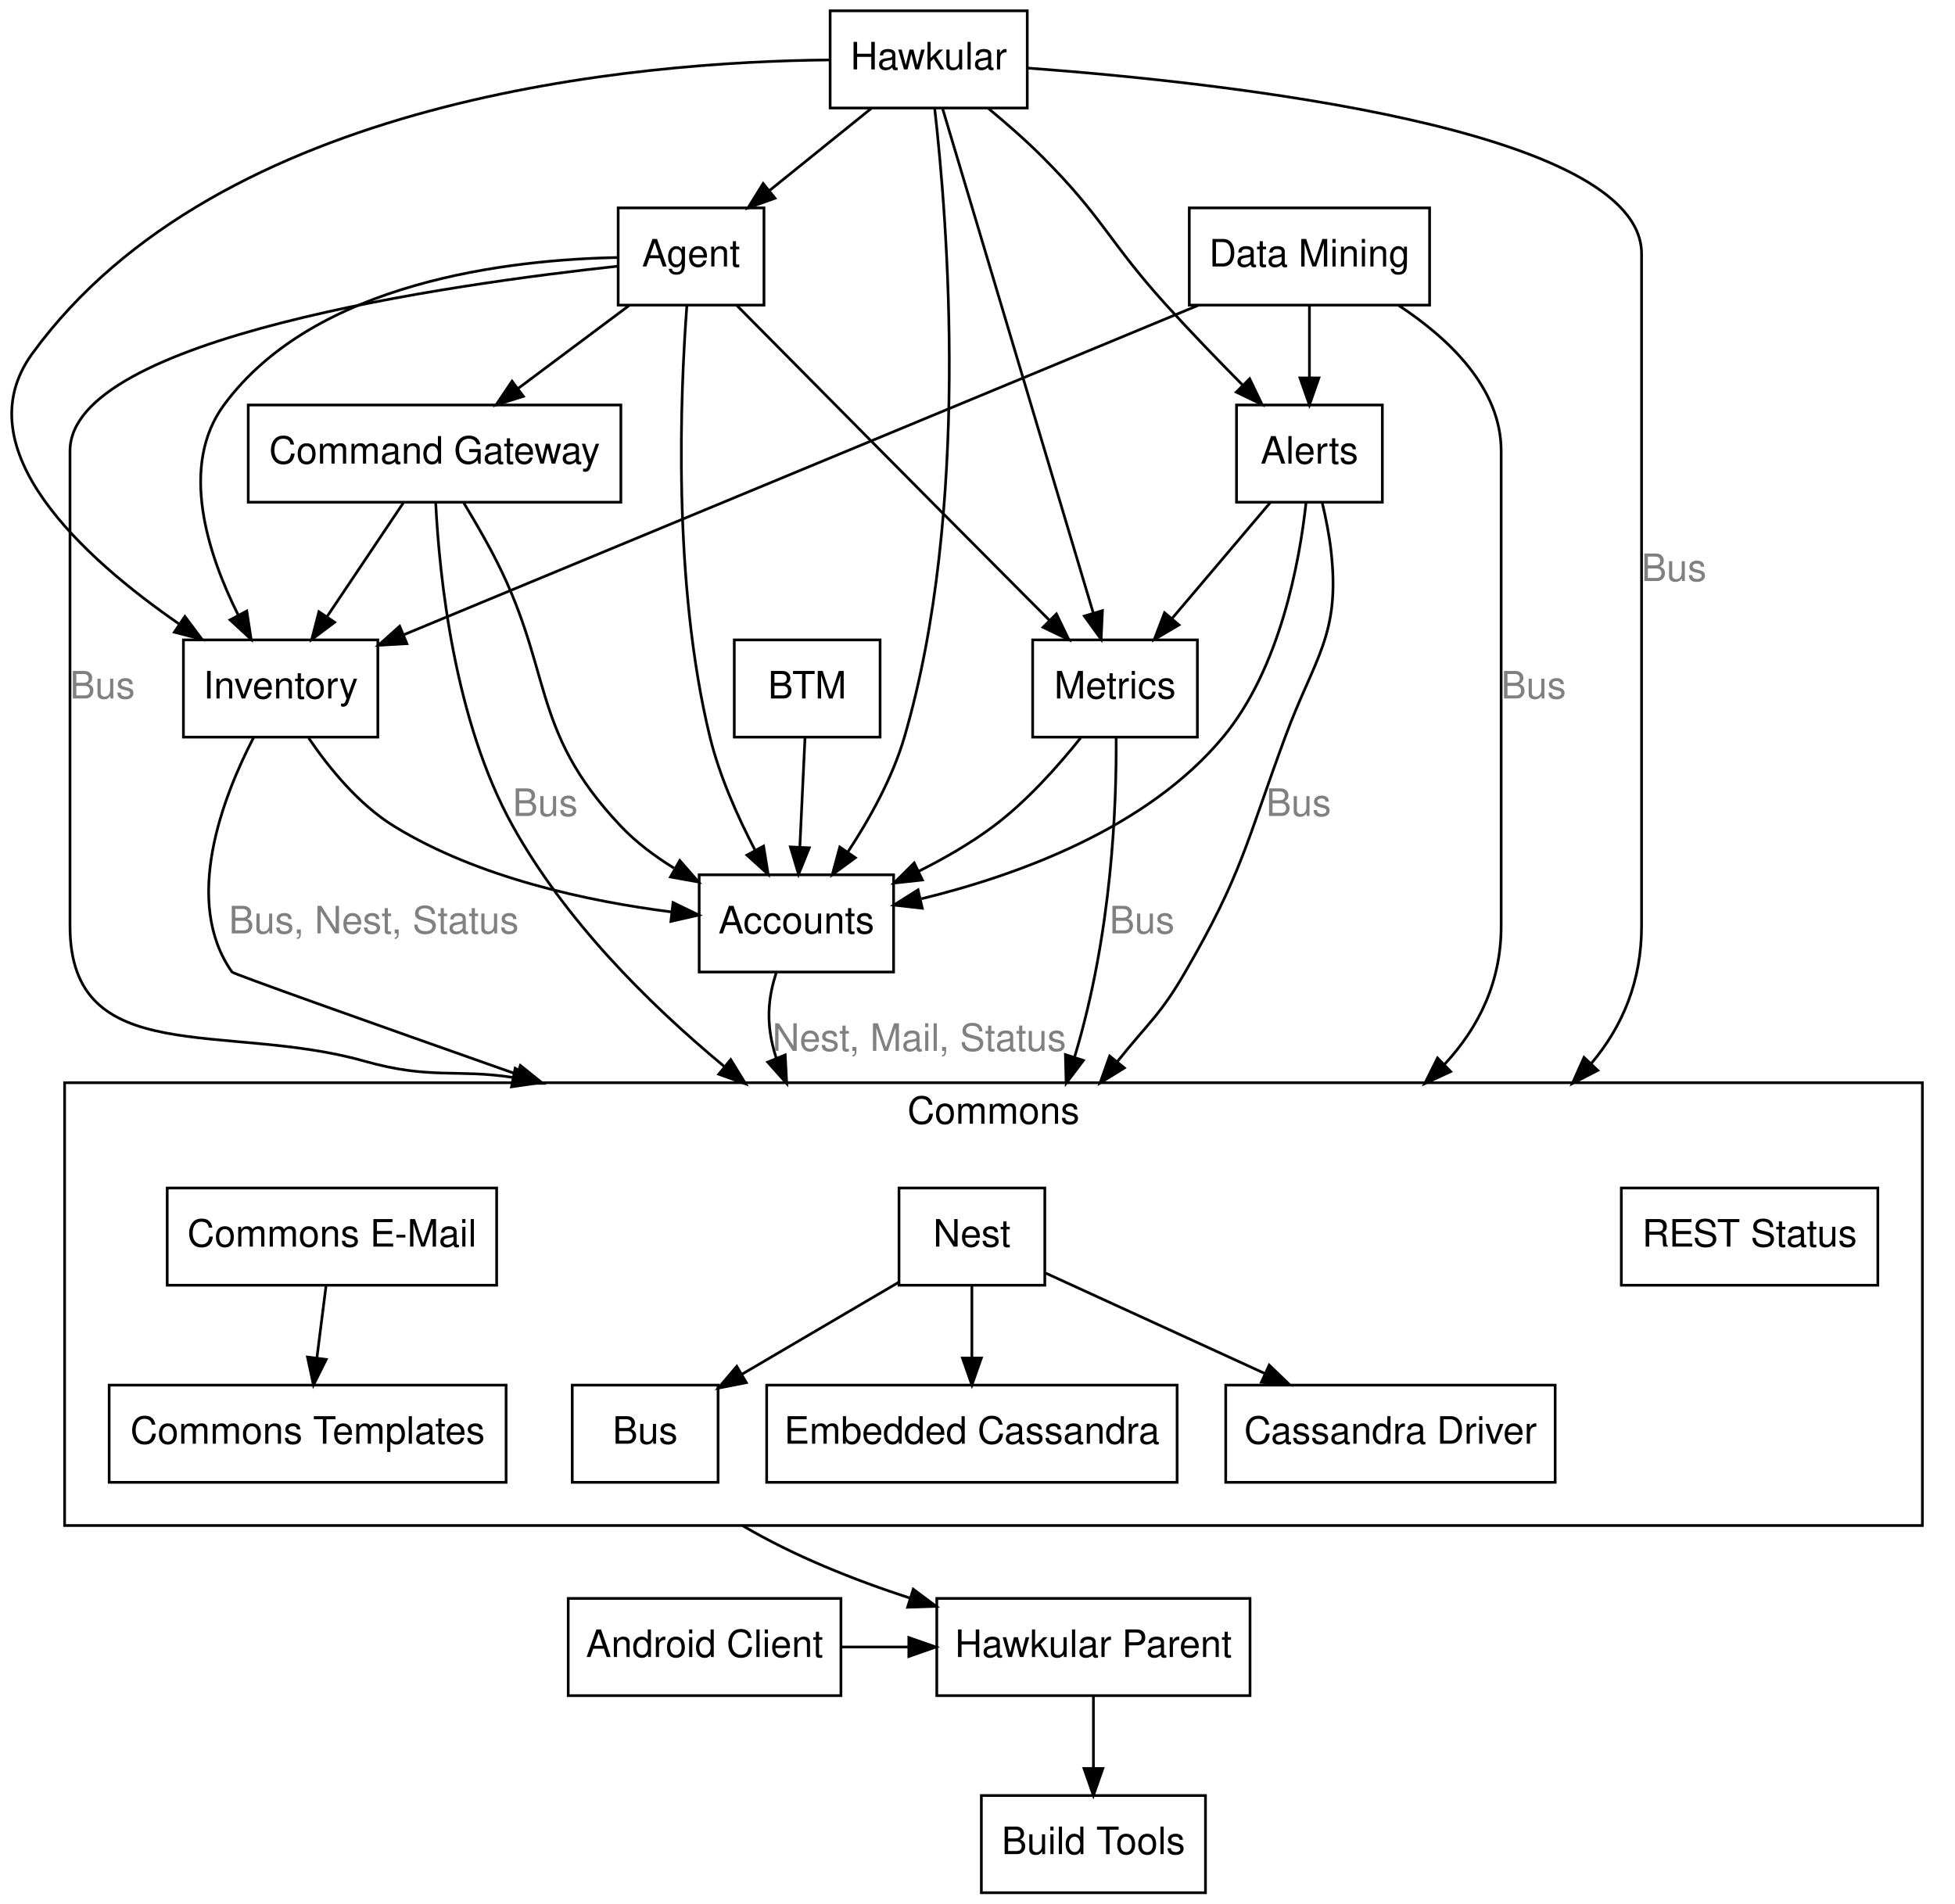
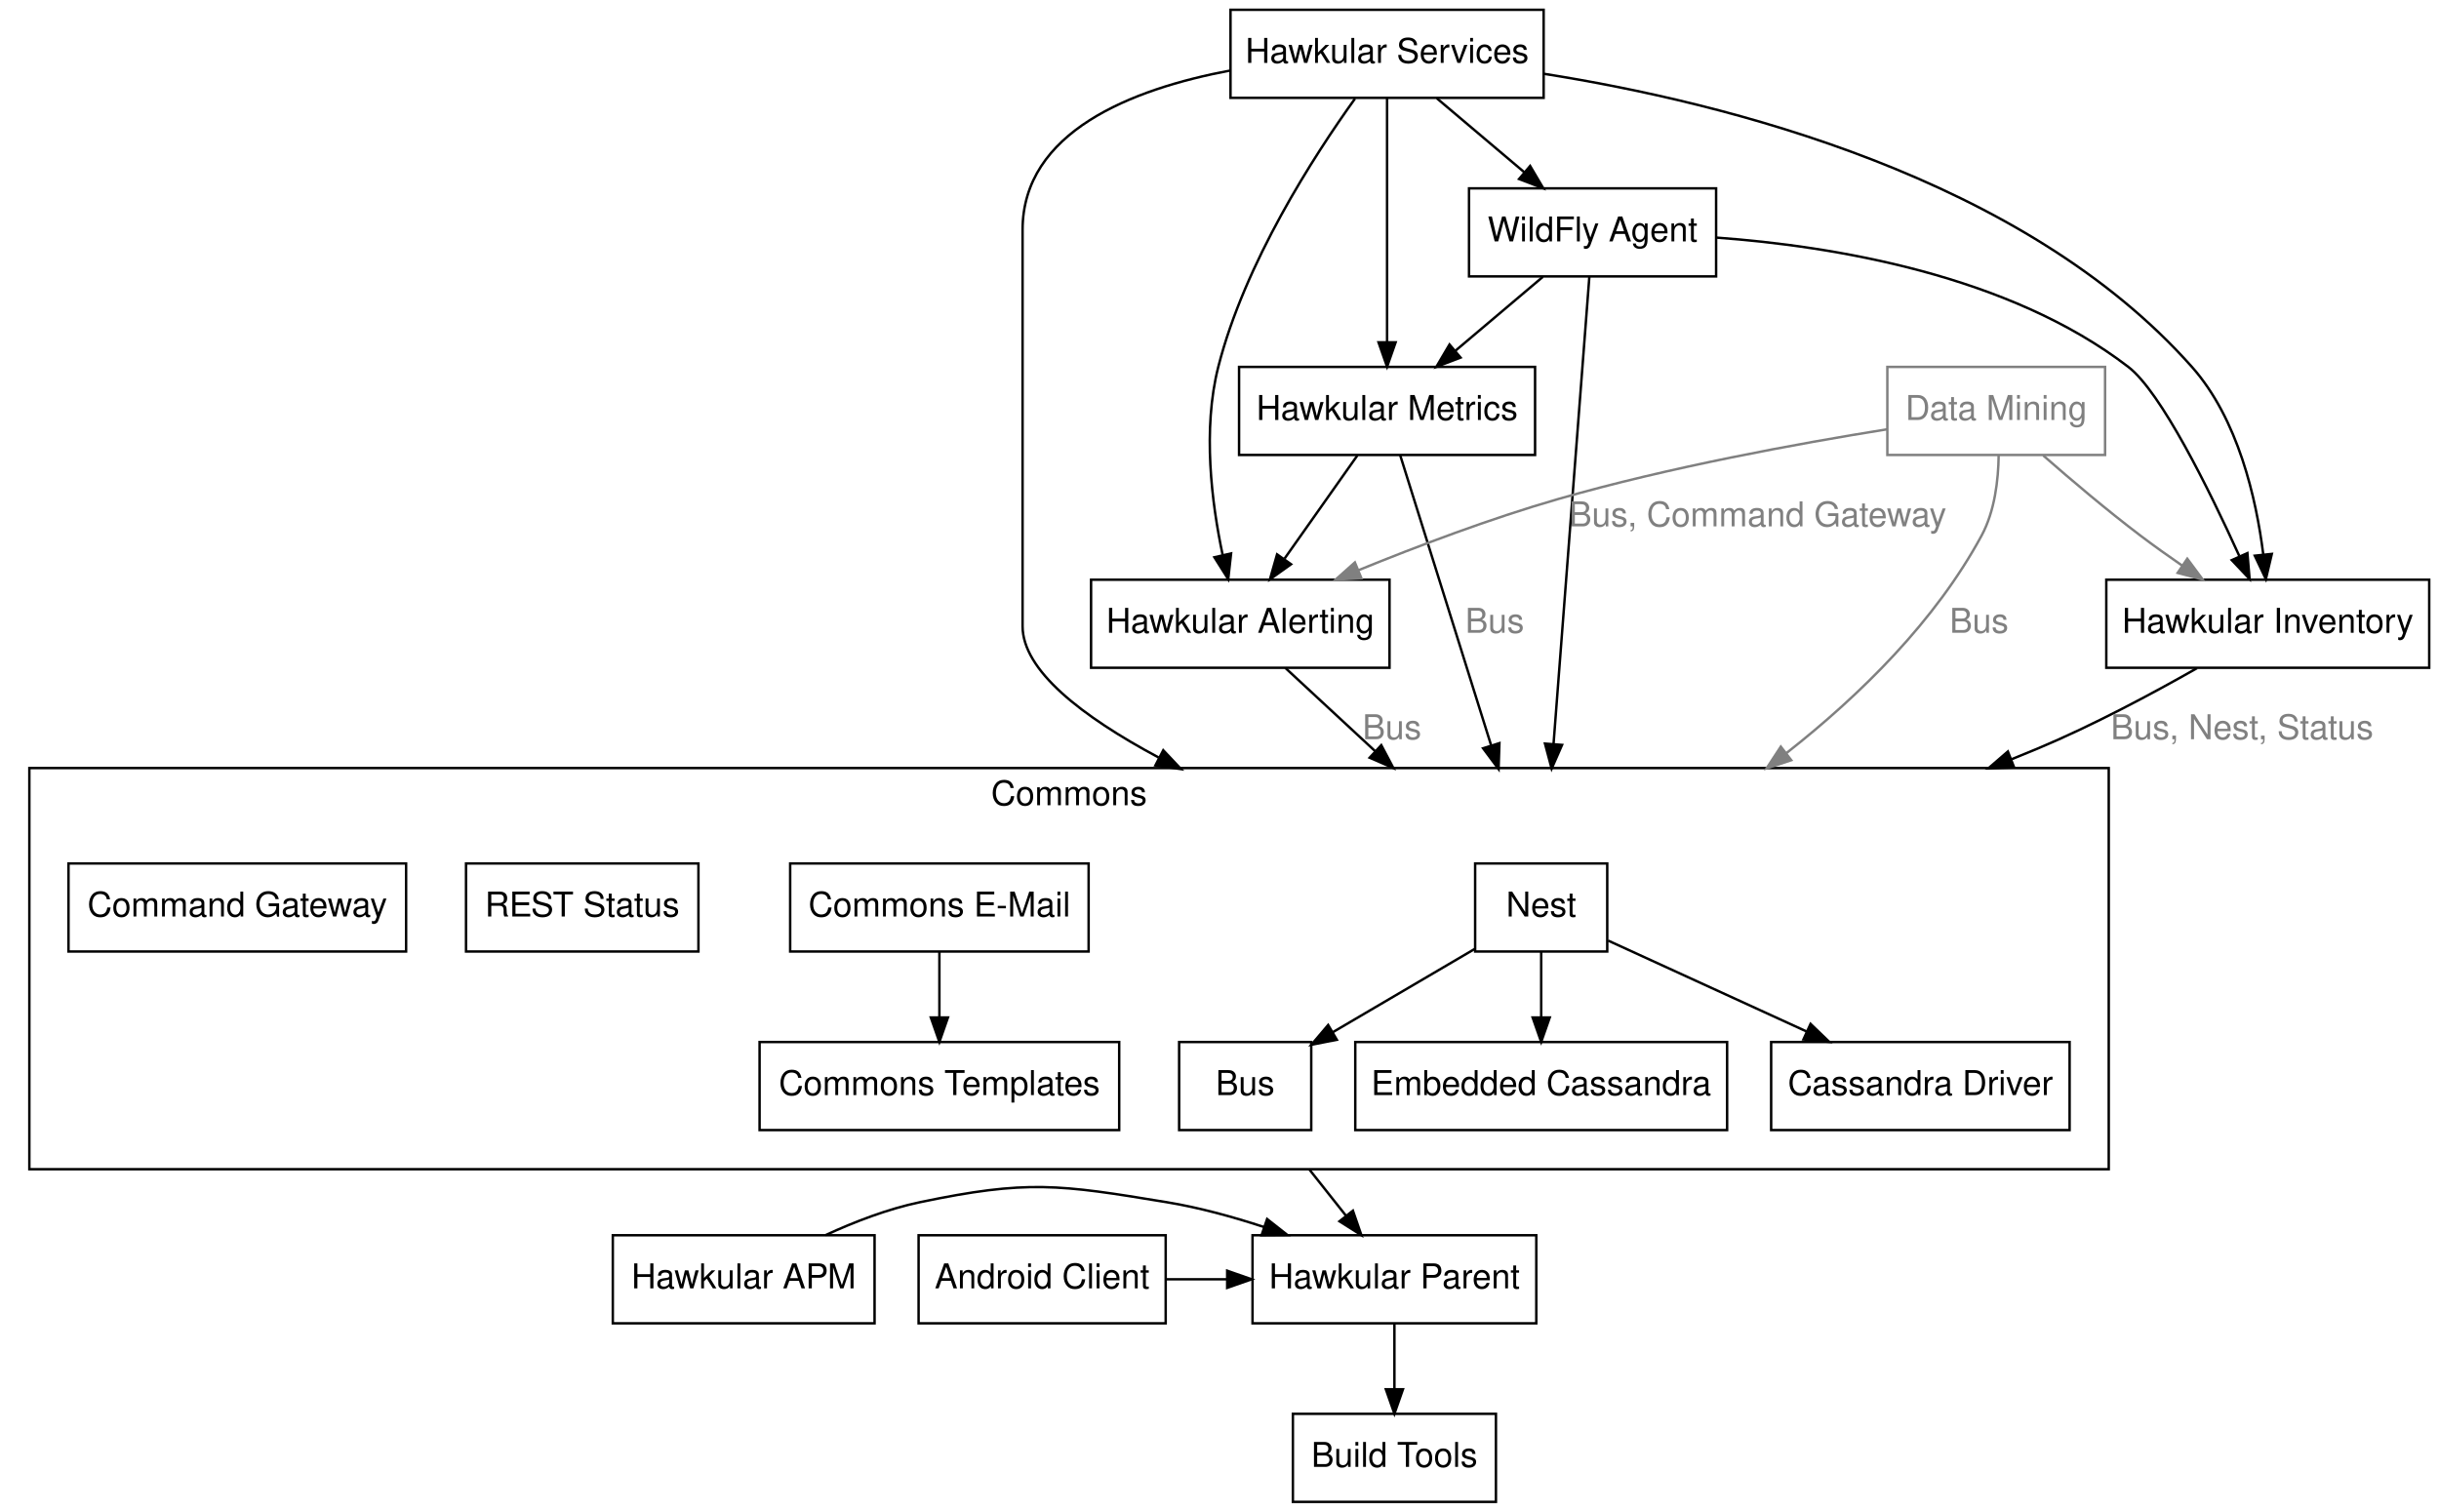
- <svg xmlns="http://www.w3.org/2000/svg" width="724pt" height="705pt" viewBox="0.00 0.00 723.85 705.00">
-   <g id="graph0" class="graph" transform="scale(1 1) rotate(0) translate(4 701)">
+ <svg xmlns="http://www.w3.org/2000/svg" width="997pt" height="618pt" viewBox="0.00 0.00 997.00 618.00">
+   <g id="graph0" class="graph" transform="scale(1 1) rotate(0) translate(4 614)">
    <g id="clust1" class="cluster">
-       <polygon fill="none" stroke="black" points="19.851,-136 19.851,-300 707.851,-300 707.851,-136 19.851,-136" />
-       <text text-anchor="middle" x="363.851" y="-284.8" font-family="Helvetica,sans-Serif" font-size="14.00">Commons</text>
+       <polygon fill="none" stroke="black" points="8,-136 8,-300 858,-300 858,-136 8,-136" />
+       <text text-anchor="middle" x="433" y="-284.8" font-family="Helvetica,sans-Serif" font-size="14.00">Commons</text>
    </g>
    <g id="clust2" class="cluster" />
    <g id="clust3" class="cluster" />
    <g id="clust5" class="cluster" />
+     <g id="clust6" class="cluster" />
    <g id="node1" class="node">
-       <polygon fill="none" stroke="black" points="376.351,-697 303.351,-697 303.351,-661 376.351,-661 376.351,-697" />
-       <text text-anchor="middle" x="339.851" y="-675.3" font-family="Helvetica,sans-Serif" font-size="14.00">Hawkular</text>
+       <polygon fill="none" stroke="black" points="627,-610 499,-610 499,-574 627,-574 627,-610" />
+       <text text-anchor="middle" x="563" y="-588.3" font-family="Helvetica,sans-Serif" font-size="14.00">Hawkular Services</text>
    </g>
    <g id="node2" class="node">
-       <polygon fill="none" stroke="black" points="326.851,-377 254.851,-377 254.851,-341 326.851,-341 326.851,-377" />
-       <text text-anchor="middle" x="290.851" y="-355.3" font-family="Helvetica,sans-Serif" font-size="14.00">Accounts</text>
+       <polygon fill="none" stroke="black" points="697.5,-537 596.5,-537 596.5,-501 697.5,-501 697.5,-537" />
+       <text text-anchor="middle" x="647" y="-515.3" font-family="Helvetica,sans-Serif" font-size="14.00">WildFly Agent</text>
    </g>
    <g id="edge11" class="edge">
-       <path fill="none" stroke="black" d="M342.063,-660.87C346.777,-619.715 355.481,-512.428 330.851,-428 326.437,-412.87 317.909,-397.603 309.858,-385.378" />
-       <polygon fill="black" stroke="black" points="312.692,-383.322 304.145,-377.06 306.921,-387.285 312.692,-383.322" />
+       <path fill="none" stroke="black" d="M583.334,-573.813C594.065,-564.743 607.394,-553.477 619.078,-543.6" />
+       <polygon fill="black" stroke="black" points="621.475,-546.157 626.853,-537.029 616.956,-540.811 621.475,-546.157" />
    </g>
    <g id="node3" class="node">
-       <polygon fill="none" stroke="black" points="278.851,-624 224.851,-624 224.851,-588 278.851,-588 278.851,-624" />
-       <text text-anchor="middle" x="251.851" y="-602.3" font-family="Helvetica,sans-Serif" font-size="14.00">Agent</text>
+       <polygon fill="none" stroke="black" points="564,-377 442,-377 442,-341 564,-341 564,-377" />
+       <text text-anchor="middle" x="503" y="-355.3" font-family="Helvetica,sans-Serif" font-size="14.00">Hawkular Alerting</text>
    </g>
    <g id="edge12" class="edge">
-       <path fill="none" stroke="black" d="M318.548,-660.813C307.199,-651.656 293.074,-640.26 280.749,-630.316" />
-       <polygon fill="black" stroke="black" points="282.938,-627.584 272.957,-624.029 278.542,-633.032 282.938,-627.584" />
+       <path fill="none" stroke="black" d="M549.896,-573.685C533.088,-550.279 504.815,-506.56 494,-464 487.509,-438.456 491.297,-408.371 495.781,-387.148" />
+       <polygon fill="black" stroke="black" points="499.235,-387.745 498.066,-377.215 492.413,-386.176 499.235,-387.745" />
+     </g>
+     <g id="node7" class="node">
+       <polygon fill="none" stroke="black" points="989,-377 857,-377 857,-341 989,-341 989,-377" />
+       <text text-anchor="middle" x="923" y="-355.3" font-family="Helvetica,sans-Serif" font-size="14.00">Hawkular Inventory</text>
+     </g>
+     <g id="edge14" class="edge">
+       <path fill="none" stroke="black" d="M627.048,-583.842C701.598,-572.056 823.246,-541.53 892,-464 910.885,-442.704 918.277,-410.324 921.163,-387.359" />
+       <polygon fill="black" stroke="black" points="924.663,-387.548 922.224,-377.238 917.701,-386.819 924.663,-387.548" />
+     </g>
+     <g id="node8" class="node">
+       <polygon fill="none" stroke="black" points="623.5,-464 502.5,-464 502.5,-428 623.5,-428 623.5,-464" />
+       <text text-anchor="middle" x="563" y="-442.3" font-family="Helvetica,sans-Serif" font-size="14.00">Hawkular Metrics</text>
+     </g>
+     <g id="edge15" class="edge">
+       <path fill="none" stroke="black" d="M563,-573.916C563,-549.341 563,-503.753 563,-474.427" />
+       <polygon fill="black" stroke="black" points="566.5,-474.062 563,-464.062 559.5,-474.062 566.5,-474.062" />
+     </g>
+     <g id="node13" class="node">
+       <polygon fill="none" stroke="black" points="653,-261 599,-261 599,-225 653,-225 653,-261" />
+       <text text-anchor="middle" x="626" y="-239.3" font-family="Helvetica,sans-Serif" font-size="14.00">Nest</text>
+     </g>
+     <g id="edge13" class="edge">
+       <path fill="none" stroke="black" d="M498.946,-585.188C458.562,-577.59 414,-560.117 414,-520 414,-520 414,-520 414,-358 414,-340.044 437.89,-321.297 469.63,-304.313" />
+       <polygon fill="black" stroke="black" points="471.51,-307.281 478.778,-299.572 468.289,-301.066 471.51,-307.281" />
+     </g>
+     <g id="edge17" class="edge">
+       <path fill="none" stroke="black" d="M697.602,-516.868C745.483,-513.374 817.11,-501.6 866,-464 879.373,-453.715 898.982,-413.981 911.363,-386.715" />
+       <polygon fill="black" stroke="black" points="914.682,-387.869 915.573,-377.312 908.293,-385.009 914.682,-387.869" />
+     </g>
+     <g id="edge18" class="edge">
+       <path fill="none" stroke="black" d="M626.666,-500.813C615.935,-491.743 602.606,-480.477 590.922,-470.6" />
+       <polygon fill="black" stroke="black" points="593.044,-467.811 583.147,-464.029 588.525,-473.157 593.044,-467.811" />
+     </g>
+     <g id="edge16" class="edge">
+       <path fill="none" stroke="black" d="M645.686,-500.86C642.821,-463.477 635.881,-372.93 631.058,-310.001" />
+       <polygon fill="black" stroke="black" points="634.528,-309.465 630.274,-299.762 627.548,-310 634.528,-309.465" />
+       <text text-anchor="middle" x="714.5" y="-398.8" font-family="Helvetica,sans-Serif" font-size="14.00" fill="grey">Bus, Command Gateway</text>
+     </g>
+     <g id="edge19" class="edge">
+       <path fill="none" stroke="black" d="M521.414,-340.933C531.439,-331.642 544.533,-319.506 558.048,-306.98" />
+       <polygon fill="black" stroke="black" points="560.627,-309.361 565.582,-299.997 555.869,-304.227 560.627,-309.361" />
+       <text text-anchor="middle" x="565" y="-311.8" font-family="Helvetica,sans-Serif" font-size="14.00" fill="grey">Bus</text>
    </g>
    <g id="node4" class="node">
-       <polygon fill="none" stroke="black" points="507.851,-551 453.851,-551 453.851,-515 507.851,-515 507.851,-551" />
-       <text text-anchor="middle" x="480.851" y="-529.3" font-family="Helvetica,sans-Serif" font-size="14.00">Alerts</text>
-     </g>
-     <g id="edge13" class="edge">
-       <path fill="none" stroke="black" d="M361.868,-660.907C368.508,-655.424 375.671,-649.169 381.851,-643 404.404,-620.487 406.451,-611.612 427.851,-588 436.81,-578.115 447.002,-567.574 456.039,-558.453" />
-       <polygon fill="black" stroke="black" points="458.72,-560.722 463.306,-551.171 453.765,-555.777 458.72,-560.722" />
-     </g>
-     <g id="node8" class="node">
-       <polygon fill="none" stroke="black" points="135.851,-464 63.851,-464 63.851,-428 135.851,-428 135.851,-464" />
-       <text text-anchor="middle" x="99.851" y="-442.3" font-family="Helvetica,sans-Serif" font-size="14.00">Inventory</text>
-     </g>
-     <g id="edge15" class="edge">
-       <path fill="none" stroke="black" d="M303.296,-678.808C232.382,-678.14 77.039,-665.264 7.851,-570 -17.755,-534.744 26.808,-494.384 62.397,-469.799" />
-       <polygon fill="black" stroke="black" points="64.387,-472.678 70.742,-464.201 60.488,-466.865 64.387,-472.678" />
+       <polygon fill="none" stroke="black" points="353.5,-109 246.5,-109 246.5,-73 353.5,-73 353.5,-109" />
+       <text text-anchor="middle" x="300" y="-87.3" font-family="Helvetica,sans-Serif" font-size="14.00">Hawkular APM</text>
    </g>
    <g id="node9" class="node">
-       <polygon fill="none" stroke="black" points="439.351,-464 378.351,-464 378.351,-428 439.351,-428 439.351,-464" />
-       <text text-anchor="middle" x="408.851" y="-442.3" font-family="Helvetica,sans-Serif" font-size="14.00">Metrics</text>
+       <polygon fill="none" stroke="black" points="624,-109 508,-109 508,-73 624,-73 624,-109" />
+       <text text-anchor="middle" x="566" y="-87.3" font-family="Helvetica,sans-Serif" font-size="14.00">Hawkular Parent</text>
    </g>
-     <g id="edge16" class="edge">
-       <path fill="none" stroke="black" d="M345.037,-660.637C356.979,-620.657 386.49,-521.859 400.806,-473.933" />
-       <polygon fill="black" stroke="black" points="404.19,-474.832 403.699,-464.249 397.483,-472.829 404.19,-474.832" />
+     <g id="edge20" class="edge">
+       <path fill="none" stroke="black" d="M333.468,-109.057C345.293,-114.504 358.912,-119.762 372,-122.5 415.938,-131.691 428.708,-129.797 473,-122.5 486.135,-120.336 499.911,-116.561 512.714,-112.359" />
+       <polygon fill="black" stroke="black" points="513.961,-115.632 522.289,-109.082 511.694,-109.009 513.961,-115.632" />
+     </g>
+     <g id="node5" class="node">
+       <polygon fill="none" stroke="black" points="607.5,-36 524.5,-36 524.5,-0 607.5,-0 607.5,-36" />
+       <text text-anchor="middle" x="566" y="-14.3" font-family="Helvetica,sans-Serif" font-size="14.00">Build Tools</text>
+     </g>
+     <g id="node6" class="node">
+       <polygon fill="none" stroke="black" points="162,-261 24,-261 24,-225 162,-225 162,-261" />
+       <text text-anchor="middle" x="93" y="-239.3" font-family="Helvetica,sans-Serif" font-size="14.00">Command Gateway</text>
+     </g>
+     <g id="edge24" class="edge">
+       <path fill="none" stroke="black" d="M894.04,-340.814C875.789,-330.436 851.501,-317.437 829,-308 825.489,-306.528 821.933,-305.07 818.339,-303.629" />
+       <polygon fill="black" stroke="black" points="819.334,-300.259 808.747,-299.851 816.769,-306.772 819.334,-300.259" />
+       <text text-anchor="middle" x="912.5" y="-311.8" font-family="Helvetica,sans-Serif" font-size="14.00" fill="grey">Bus, Nest, Status</text>
+     </g>
+     <g id="edge26" class="edge">
+       <path fill="none" stroke="black" d="M550.858,-427.799C542.319,-415.702 530.745,-399.305 521.118,-385.667" />
+       <polygon fill="black" stroke="black" points="523.75,-383.327 515.124,-377.175 518.031,-387.364 523.75,-383.327" />
+     </g>
+     <g id="edge25" class="edge">
+       <path fill="none" stroke="black" d="M568.371,-427.863C576.54,-401.8 592.517,-350.826 605.58,-309.148" />
+       <polygon fill="black" stroke="black" points="608.924,-310.183 608.575,-299.594 602.244,-308.089 608.924,-310.183" />
+       <text text-anchor="middle" x="607" y="-355.3" font-family="Helvetica,sans-Serif" font-size="14.00" fill="grey">Bus</text>
+     </g>
+     <g id="edge1" class="edge">
+       <path fill="none" stroke="black" d="M566,-72.813C566,-64.79 566,-55.047 566,-46.069" />
+       <polygon fill="black" stroke="black" points="569.5,-46.029 566,-36.029 562.5,-46.029 569.5,-46.029" />
+     </g>
+     <g id="node10" class="node">
+       <polygon fill="none" stroke="black" points="472.5,-109 371.5,-109 371.5,-73 472.5,-73 472.5,-109" />
+       <text text-anchor="middle" x="422" y="-87.3" font-family="Helvetica,sans-Serif" font-size="14.00">Android Client</text>
+     </g>
+     <g id="edge10" class="edge">
+       <path fill="none" stroke="black" d="M472.625,-91C480.923,-91 489.221,-91 497.519,-91" />
+       <polygon fill="black" stroke="black" points="497.641,-94.5 507.641,-91 497.641,-87.5 497.641,-94.5" />
+     </g>
+     <g id="node11" class="node">
+       <polygon fill="none" stroke="grey" points="856.5,-464 767.5,-464 767.5,-428 856.5,-428 856.5,-464" />
+       <text text-anchor="middle" x="812" y="-442.3" font-family="Helvetica,sans-Serif" font-size="14.00" fill="grey">Data Mining</text>
+     </g>
+     <g id="edge22" class="edge">
+       <path fill="none" stroke="grey" d="M767.353,-438.486C730.827,-432.631 678.037,-422.957 633,-410 605.407,-402.061 575.443,-390.731 551.244,-380.862" />
+       <polygon fill="grey" stroke="grey" points="552.511,-377.598 541.932,-377.021 549.841,-384.069 552.511,-377.598" />
+     </g>
+     <g id="edge21" class="edge">
+       <path fill="none" stroke="grey" d="M831.221,-427.777C842.545,-417.87 857.295,-405.37 871,-395 876.422,-390.897 882.296,-386.712 888.077,-382.729" />
+       <polygon fill="grey" stroke="grey" points="890.106,-385.582 896.418,-377.072 886.177,-379.789 890.106,-385.582" />
+     </g>
+     <g id="edge23" class="edge">
+       <path fill="none" stroke="grey" d="M813.002,-427.85C812.873,-417.733 811.41,-404.995 806,-395 787.178,-360.226 756.801,-330.136 726.318,-306.169" />
+       <polygon fill="grey" stroke="grey" points="728.213,-303.211 718.152,-299.891 723.947,-308.76 728.213,-303.211" />
+       <text text-anchor="middle" x="805" y="-355.3" font-family="Helvetica,sans-Serif" font-size="14.00" fill="grey">Bus</text>
+     </g>
+     <g id="node12" class="node">
+       <polygon fill="none" stroke="black" points="281.5,-261 186.5,-261 186.5,-225 281.5,-225 281.5,-261" />
+       <text text-anchor="middle" x="234" y="-239.3" font-family="Helvetica,sans-Serif" font-size="14.00">REST Status</text>
    </g>
    <g id="node14" class="node">
-       <polygon fill="none" stroke="black" points="382.851,-261 328.851,-261 328.851,-225 382.851,-225 382.851,-261" />
-       <text text-anchor="middle" x="355.851" y="-239.3" font-family="Helvetica,sans-Serif" font-size="14.00">Nest</text>
+       <polygon fill="none" stroke="black" points="532,-188 478,-188 478,-152 532,-152 532,-188" />
+       <text text-anchor="middle" x="505" y="-166.3" font-family="Helvetica,sans-Serif" font-size="14.00">Bus</text>
    </g>
-     <g id="edge14" class="edge">
-       <path fill="none" stroke="black" d="M376.559,-675.793C449.099,-670.422 603.851,-653.513 603.851,-607 603.851,-607 603.851,-607 603.851,-358 603.851,-337.594 596.833,-320.828 585.16,-307.053" />
-       <polygon fill="black" stroke="black" points="587.624,-304.566 578.21,-299.705 582.538,-309.375 587.624,-304.566" />
-       <text text-anchor="middle" x="615.851" y="-485.8" font-family="Helvetica,sans-Serif" font-size="14.00" fill="grey">Bus</text>
+     <g id="edge2" class="edge">
+       <path fill="none" stroke="black" d="M598.845,-226.066C581.72,-216.017 559.411,-202.927 540.841,-192.031" />
+       <polygon fill="black" stroke="black" points="542.46,-188.923 532.064,-186.881 538.918,-194.96 542.46,-188.923" />
    </g>
-     <g id="node13" class="node">
-       <polygon fill="none" stroke="black" points="691.351,-261 596.351,-261 596.351,-225 691.351,-225 691.351,-261" />
-       <text text-anchor="middle" x="643.851" y="-239.3" font-family="Helvetica,sans-Serif" font-size="14.00">REST Status</text>
+     <g id="node15" class="node">
+       <polygon fill="none" stroke="black" points="702,-188 550,-188 550,-152 702,-152 702,-188" />
+       <text text-anchor="middle" x="626" y="-166.3" font-family="Helvetica,sans-Serif" font-size="14.00">Embedded Cassandra</text>
    </g>
-     <g id="edge17" class="edge">
-       <path fill="none" stroke="black" d="M283.367,-340.687C280.774,-332.535 278.962,-322.659 283.396,-309.137" />
-       <polygon fill="black" stroke="black" points="286.708,-310.286 287.267,-299.706 280.232,-307.628 286.708,-310.286" />
-       <text text-anchor="middle" x="336.351" y="-311.8" font-family="Helvetica,sans-Serif" font-size="14.00" fill="grey">Nest, Mail, Status</text>
+     <g id="edge3" class="edge">
+       <path fill="none" stroke="black" d="M626,-224.813C626,-216.789 626,-207.047 626,-198.069" />
+       <polygon fill="black" stroke="black" points="629.5,-198.029 626,-188.029 622.5,-198.029 629.5,-198.029" />
+     </g>
+     <g id="node16" class="node">
+       <polygon fill="none" stroke="black" points="842,-188 720,-188 720,-152 842,-152 842,-188" />
+       <text text-anchor="middle" x="781" y="-166.3" font-family="Helvetica,sans-Serif" font-size="14.00">Cassandra Driver</text>
+     </g>
+     <g id="edge4" class="edge">
+       <path fill="none" stroke="black" d="M653.354,-229.47C675.822,-219.178 708.143,-204.373 734.64,-192.236" />
+       <polygon fill="black" stroke="black" points="736.109,-195.413 743.743,-188.066 733.194,-189.048 736.109,-195.413" />
+     </g>
+     <g id="edge6" class="edge">
+       <path fill="none" stroke="black" d="M531.141,-136.002C536.194,-129.624 541.41,-123.04 546.218,-116.97" />
+       <polygon fill="black" stroke="black" points="549.034,-119.053 552.5,-109.041 543.547,-114.706 549.034,-119.053" />
+     </g>
+     <g id="node17" class="node">
+       <polygon fill="none" stroke="black" points="441,-261 319,-261 319,-225 441,-225 441,-261" />
+       <text text-anchor="middle" x="380" y="-239.3" font-family="Helvetica,sans-Serif" font-size="14.00">Commons E-Mail</text>
    </g>
    <g id="node18" class="node">
-       <polygon fill="none" stroke="black" points="179.851,-261 57.851,-261 57.851,-225 179.851,-225 179.851,-261" />
-       <text text-anchor="middle" x="118.851" y="-239.3" font-family="Helvetica,sans-Serif" font-size="14.00">Commons E-Mail</text>
-     </g>
-     <g id="edge24" class="edge">
-       <path fill="none" stroke="black" d="M250.297,-587.849C247.889,-555.872 244.87,-485.209 258.851,-428 262.405,-413.456 269.203,-398.288 275.621,-385.977" />
-       <polygon fill="black" stroke="black" points="278.703,-387.637 280.396,-377.178 272.551,-384.298 278.703,-387.637" />
-     </g>
-     <g id="node7" class="node">
-       <polygon fill="none" stroke="black" points="225.851,-551 87.851,-551 87.851,-515 225.851,-515 225.851,-551" />
-       <text text-anchor="middle" x="156.851" y="-529.3" font-family="Helvetica,sans-Serif" font-size="14.00">Command Gateway</text>
-     </g>
-     <g id="edge20" class="edge">
-       <path fill="none" stroke="black" d="M228.854,-587.813C216.485,-578.569 201.063,-567.043 187.668,-557.032" />
-       <polygon fill="black" stroke="black" points="189.741,-554.212 179.636,-551.029 185.551,-559.819 189.741,-554.212" />
-     </g>
-     <g id="edge22" class="edge">
-       <path fill="none" stroke="black" d="M224.693,-605.624C185.102,-604.876 112.592,-596.878 78.851,-551 62.235,-528.408 72.811,-495.903 84.112,-473.267" />
-       <polygon fill="black" stroke="black" points="87.314,-474.7 88.922,-464.228 81.135,-471.412 87.314,-474.7" />
-     </g>
-     <g id="edge23" class="edge">
-       <path fill="none" stroke="black" d="M268.802,-587.866C292.344,-564.08 336.284,-519.72 373.851,-482 377.307,-478.529 380.96,-474.869 384.549,-471.276" />
-       <polygon fill="black" stroke="black" points="387.152,-473.623 391.747,-464.076 382.202,-468.674 387.152,-473.623" />
-     </g>
-     <g id="edge21" class="edge">
-       <path fill="none" stroke="black" d="M224.564,-602.392C163.639,-595.816 21.851,-575.999 21.851,-534 21.851,-534 21.851,-534 21.851,-358 21.851,-304.702 79.574,-322.538 130.851,-308 155.244,-301.084 164.955,-305.172 185.788,-301.963" />
-       <polygon fill="black" stroke="black" points="186.706,-305.35 195.851,-300 185.366,-298.48 186.706,-305.35" />
-       <text text-anchor="middle" x="33.851" y="-442.3" font-family="Helvetica,sans-Serif" font-size="14.00" fill="grey">Bus</text>
-     </g>
-     <g id="edge25" class="edge">
-       <path fill="none" stroke="black" d="M479.613,-514.99C477.176,-492.689 469.981,-453.425 448.851,-428 420.795,-394.24 372.867,-376.831 337.137,-368.125" />
-       <polygon fill="black" stroke="black" points="337.473,-364.611 326.944,-365.794 335.912,-371.435 337.473,-364.611" />
-     </g>
-     <g id="edge26" class="edge">
-       <path fill="none" stroke="black" d="M466.281,-514.799C455.838,-502.471 441.614,-485.679 429.934,-471.89" />
-       <polygon fill="black" stroke="black" points="432.534,-469.544 423.399,-464.175 427.192,-474.068 432.534,-469.544" />
-     </g>
-     <g id="edge27" class="edge">
-       <path fill="none" stroke="black" d="M485.618,-514.686C486.941,-509.088 488.194,-502.822 488.851,-497 492.392,-465.615 482.786,-457.63 471.851,-428 457.303,-388.581 455.919,-377.355 434.851,-341 425.625,-325.08 421.343,-322.37 409.851,-308 409.784,-307.917 409.718,-307.834 409.651,-307.75" />
-       <polygon fill="black" stroke="black" points="412.315,-305.479 403.308,-299.901 406.871,-309.879 412.315,-305.479" />
-       <text text-anchor="middle" x="476.851" y="-398.8" font-family="Helvetica,sans-Serif" font-size="14.00" fill="grey">Bus</text>
-     </g>
-     <g id="node5" class="node">
-       <polygon fill="none" stroke="black" points="321.851,-464 267.851,-464 267.851,-428 321.851,-428 321.851,-464" />
-       <text text-anchor="middle" x="294.851" y="-442.3" font-family="Helvetica,sans-Serif" font-size="14.00">BTM</text>
-     </g>
-     <g id="edge28" class="edge">
-       <path fill="none" stroke="black" d="M294.041,-427.799C293.494,-416.163 292.759,-400.548 292.133,-387.237" />
-       <polygon fill="black" stroke="black" points="295.625,-387 291.659,-377.175 288.633,-387.329 295.625,-387" />
-     </g>
-     <g id="node6" class="node">
-       <polygon fill="none" stroke="black" points="442.351,-36 359.351,-36 359.351,-0 442.351,-0 442.351,-36" />
-       <text text-anchor="middle" x="400.851" y="-14.3" font-family="Helvetica,sans-Serif" font-size="14.00">Build Tools</text>
-     </g>
-     <g id="edge29" class="edge">
-       <path fill="none" stroke="black" d="M167.669,-514.752C171.051,-509.157 174.715,-502.877 177.851,-497 201.436,-452.796 191.394,-431.373 225.851,-395 231.491,-389.047 238.372,-383.883 245.521,-379.486" />
-       <polygon fill="black" stroke="black" points="247.666,-382.293 254.648,-374.324 244.22,-376.2 247.666,-382.293" />
-     </g>
-     <g id="edge31" class="edge">
-       <path fill="none" stroke="black" d="M145.316,-514.799C137.204,-502.702 126.208,-486.305 117.062,-472.667" />
-       <polygon fill="black" stroke="black" points="119.845,-470.532 111.368,-464.175 114.031,-474.43 119.845,-470.532" />
-     </g>
-     <g id="edge30" class="edge">
-       <path fill="none" stroke="black" d="M157.276,-514.859C158.624,-487.757 164.082,-434.08 185.851,-395 204.933,-360.744 234.802,-330.337 264.214,-305.95" />
-       <polygon fill="black" stroke="black" points="266.526,-308.581 272.08,-299.558 262.112,-303.149 266.526,-308.581" />
-       <text text-anchor="middle" x="197.851" y="-398.8" font-family="Helvetica,sans-Serif" font-size="14.00" fill="grey">Bus</text>
-     </g>
-     <g id="edge35" class="edge">
-       <path fill="none" stroke="black" d="M110.228,-427.665C117.685,-416.684 128.718,-403.077 141.851,-395 172.963,-375.864 213.624,-367.187 244.608,-363.254" />
-       <polygon fill="black" stroke="black" points="245.181,-366.712 254.717,-362.094 244.383,-359.757 245.181,-366.712" />
-     </g>
-     <g id="edge36" class="edge">
-       <path fill="none" stroke="black" d="M89.829,-427.839C78.377,-405.725 63.448,-367.037 81.851,-341 82.342,-340.305 131.154,-322.943 187.442,-303.096" />
-       <polygon fill="black" stroke="black" points="188.638,-306.386 196.905,-299.761 186.311,-299.784 188.638,-306.386" />
-       <text text-anchor="middle" x="134.351" y="-355.3" font-family="Helvetica,sans-Serif" font-size="14.00" fill="grey">Bus, Nest, Status</text>
-     </g>
-     <g id="edge38" class="edge">
-       <path fill="none" stroke="black" d="M396.092,-427.673C387.771,-417.242 376.192,-404.237 363.851,-395 355.409,-388.681 345.646,-383.06 336.06,-378.271" />
-       <polygon fill="black" stroke="black" points="337.506,-375.083 326.974,-373.938 334.493,-381.401 337.506,-375.083" />
-     </g>
-     <g id="edge37" class="edge">
-       <path fill="none" stroke="black" d="M409.274,-427.629C409.401,-402.831 407.869,-355.878 393.838,-309.395" />
-       <polygon fill="black" stroke="black" points="397.147,-308.253 390.756,-299.802 390.482,-310.394 397.147,-308.253" />
-       <text text-anchor="middle" x="418.851" y="-355.3" font-family="Helvetica,sans-Serif" font-size="14.00" fill="grey">Bus</text>
-     </g>
-     <g id="node10" class="node">
-       <polygon fill="none" stroke="black" points="458.851,-109 342.851,-109 342.851,-73 458.851,-73 458.851,-109" />
-       <text text-anchor="middle" x="400.851" y="-87.3" font-family="Helvetica,sans-Serif" font-size="14.00">Hawkular Parent</text>
-     </g>
-     <g id="edge1" class="edge">
-       <path fill="none" stroke="black" d="M400.851,-72.813C400.851,-64.79 400.851,-55.047 400.851,-46.069" />
-       <polygon fill="black" stroke="black" points="404.351,-46.029 400.851,-36.029 397.351,-46.029 404.351,-46.029" />
-     </g>
-     <g id="node11" class="node">
-       <polygon fill="none" stroke="black" points="307.351,-109 206.351,-109 206.351,-73 307.351,-73 307.351,-109" />
-       <text text-anchor="middle" x="256.851" y="-87.3" font-family="Helvetica,sans-Serif" font-size="14.00">Android Client</text>
-     </g>
-     <g id="edge10" class="edge">
-       <path fill="none" stroke="black" d="M307.476,-91C315.774,-91 324.072,-91 332.37,-91" />
-       <polygon fill="black" stroke="black" points="332.491,-94.5 342.491,-91 332.491,-87.5 332.491,-94.5" />
-     </g>
-     <g id="node12" class="node">
-       <polygon fill="none" stroke="black" points="525.351,-624 436.351,-624 436.351,-588 525.351,-588 525.351,-624" />
-       <text text-anchor="middle" x="480.851" y="-602.3" font-family="Helvetica,sans-Serif" font-size="14.00">Data Mining</text>
-     </g>
-     <g id="edge33" class="edge">
-       <path fill="none" stroke="black" d="M480.851,-587.813C480.851,-579.789 480.851,-570.047 480.851,-561.069" />
-       <polygon fill="black" stroke="black" points="484.351,-561.029 480.851,-551.029 477.351,-561.029 484.351,-561.029" />
-     </g>
-     <g id="edge32" class="edge">
-       <path fill="none" stroke="black" d="M439.715,-587.941C367.989,-558.196 220.554,-497.055 145.67,-466.001" />
-       <polygon fill="black" stroke="black" points="146.614,-462.604 136.036,-462.006 143.933,-469.07 146.614,-462.604" />
-     </g>
-     <g id="edge34" class="edge">
-       <path fill="none" stroke="black" d="M513.857,-587.91C532.398,-575.717 551.851,-557.359 551.851,-534 551.851,-534 551.851,-534 551.851,-358 551.851,-337.463 543.711,-320.562 530.748,-306.668" />
-       <polygon fill="black" stroke="black" points="533.159,-304.13 523.548,-299.673 528.282,-309.151 533.159,-304.13" />
-       <text text-anchor="middle" x="563.851" y="-442.3" font-family="Helvetica,sans-Serif" font-size="14.00" fill="grey">Bus</text>
-     </g>
-     <g id="node15" class="node">
-       <polygon fill="none" stroke="black" points="261.851,-188 207.851,-188 207.851,-152 261.851,-152 261.851,-188" />
-       <text text-anchor="middle" x="234.851" y="-166.3" font-family="Helvetica,sans-Serif" font-size="14.00">Bus</text>
-     </g>
-     <g id="edge2" class="edge">
-       <path fill="none" stroke="black" d="M328.696,-226.066C311.571,-216.017 289.261,-202.927 270.692,-192.031" />
-       <polygon fill="black" stroke="black" points="272.311,-188.923 261.915,-186.881 268.768,-194.96 272.311,-188.923" />
-     </g>
-     <g id="node16" class="node">
-       <polygon fill="none" stroke="black" points="431.851,-188 279.851,-188 279.851,-152 431.851,-152 431.851,-188" />
-       <text text-anchor="middle" x="355.851" y="-166.3" font-family="Helvetica,sans-Serif" font-size="14.00">Embedded Cassandra</text>
-     </g>
-     <g id="edge3" class="edge">
-       <path fill="none" stroke="black" d="M355.851,-224.813C355.851,-216.789 355.851,-207.047 355.851,-198.069" />
-       <polygon fill="black" stroke="black" points="359.351,-198.029 355.851,-188.029 352.351,-198.029 359.351,-198.029" />
-     </g>
-     <g id="node17" class="node">
-       <polygon fill="none" stroke="black" points="571.851,-188 449.851,-188 449.851,-152 571.851,-152 571.851,-188" />
-       <text text-anchor="middle" x="510.851" y="-166.3" font-family="Helvetica,sans-Serif" font-size="14.00">Cassandra Driver</text>
-     </g>
-     <g id="edge4" class="edge">
-       <path fill="none" stroke="black" d="M383.205,-229.47C405.673,-219.178 437.994,-204.373 464.491,-192.236" />
-       <polygon fill="black" stroke="black" points="465.96,-195.413 473.594,-188.066 463.045,-189.048 465.96,-195.413" />
-     </g>
-     <g id="edge6" class="edge">
-       <path fill="none" stroke="black" d="M270.851,-136C289.883,-124.742 312.2,-115.865 332.92,-109.121" />
-       <polygon fill="black" stroke="black" points="334.13,-112.409 342.624,-106.076 332.035,-105.73 334.13,-112.409" />
-     </g>
-     <g id="node19" class="node">
-       <polygon fill="none" stroke="black" points="183.351,-188 36.351,-188 36.351,-152 183.351,-152 183.351,-188" />
-       <text text-anchor="middle" x="109.851" y="-166.3" font-family="Helvetica,sans-Serif" font-size="14.00">Commons Templates</text>
+       <polygon fill="none" stroke="black" points="453.5,-188 306.5,-188 306.5,-152 453.5,-152 453.5,-188" />
+       <text text-anchor="middle" x="380" y="-166.3" font-family="Helvetica,sans-Serif" font-size="14.00">Commons Templates</text>
    </g>
    <g id="edge5" class="edge">
-       <path fill="none" stroke="black" d="M116.672,-224.813C115.655,-216.789 114.42,-207.047 113.282,-198.069" />
-       <polygon fill="black" stroke="black" points="116.739,-197.509 112.009,-188.029 109.795,-198.39 116.739,-197.509" />
+       <path fill="none" stroke="black" d="M380,-224.813C380,-216.789 380,-207.047 380,-198.069" />
+       <polygon fill="black" stroke="black" points="383.5,-198.029 380,-188.029 376.5,-198.029 383.5,-198.029" />
    </g>
  </g>
</svg>
